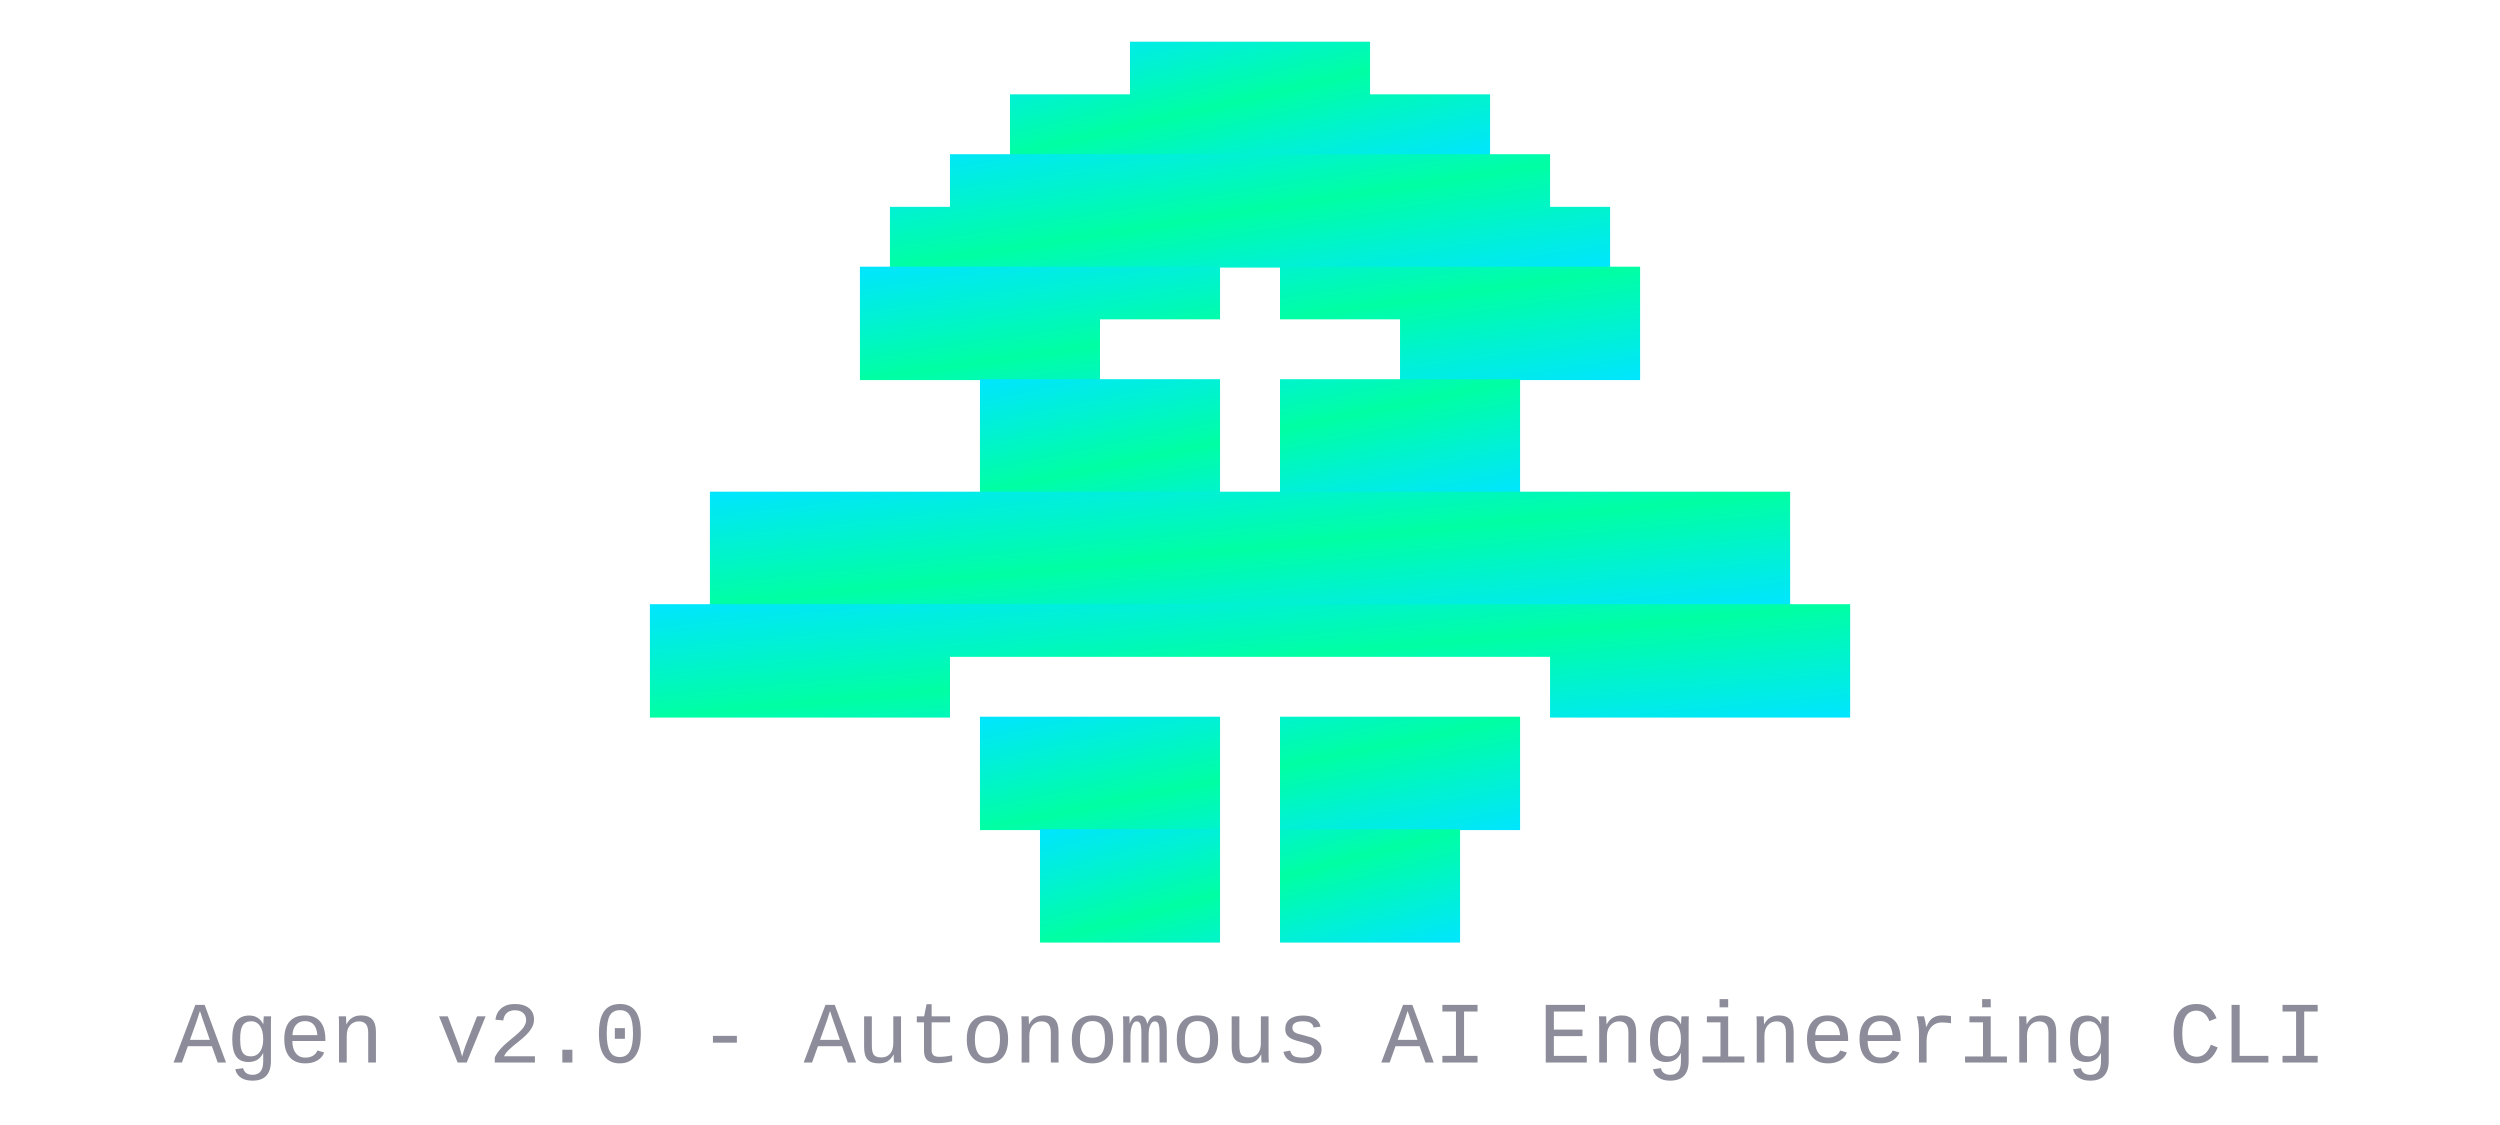
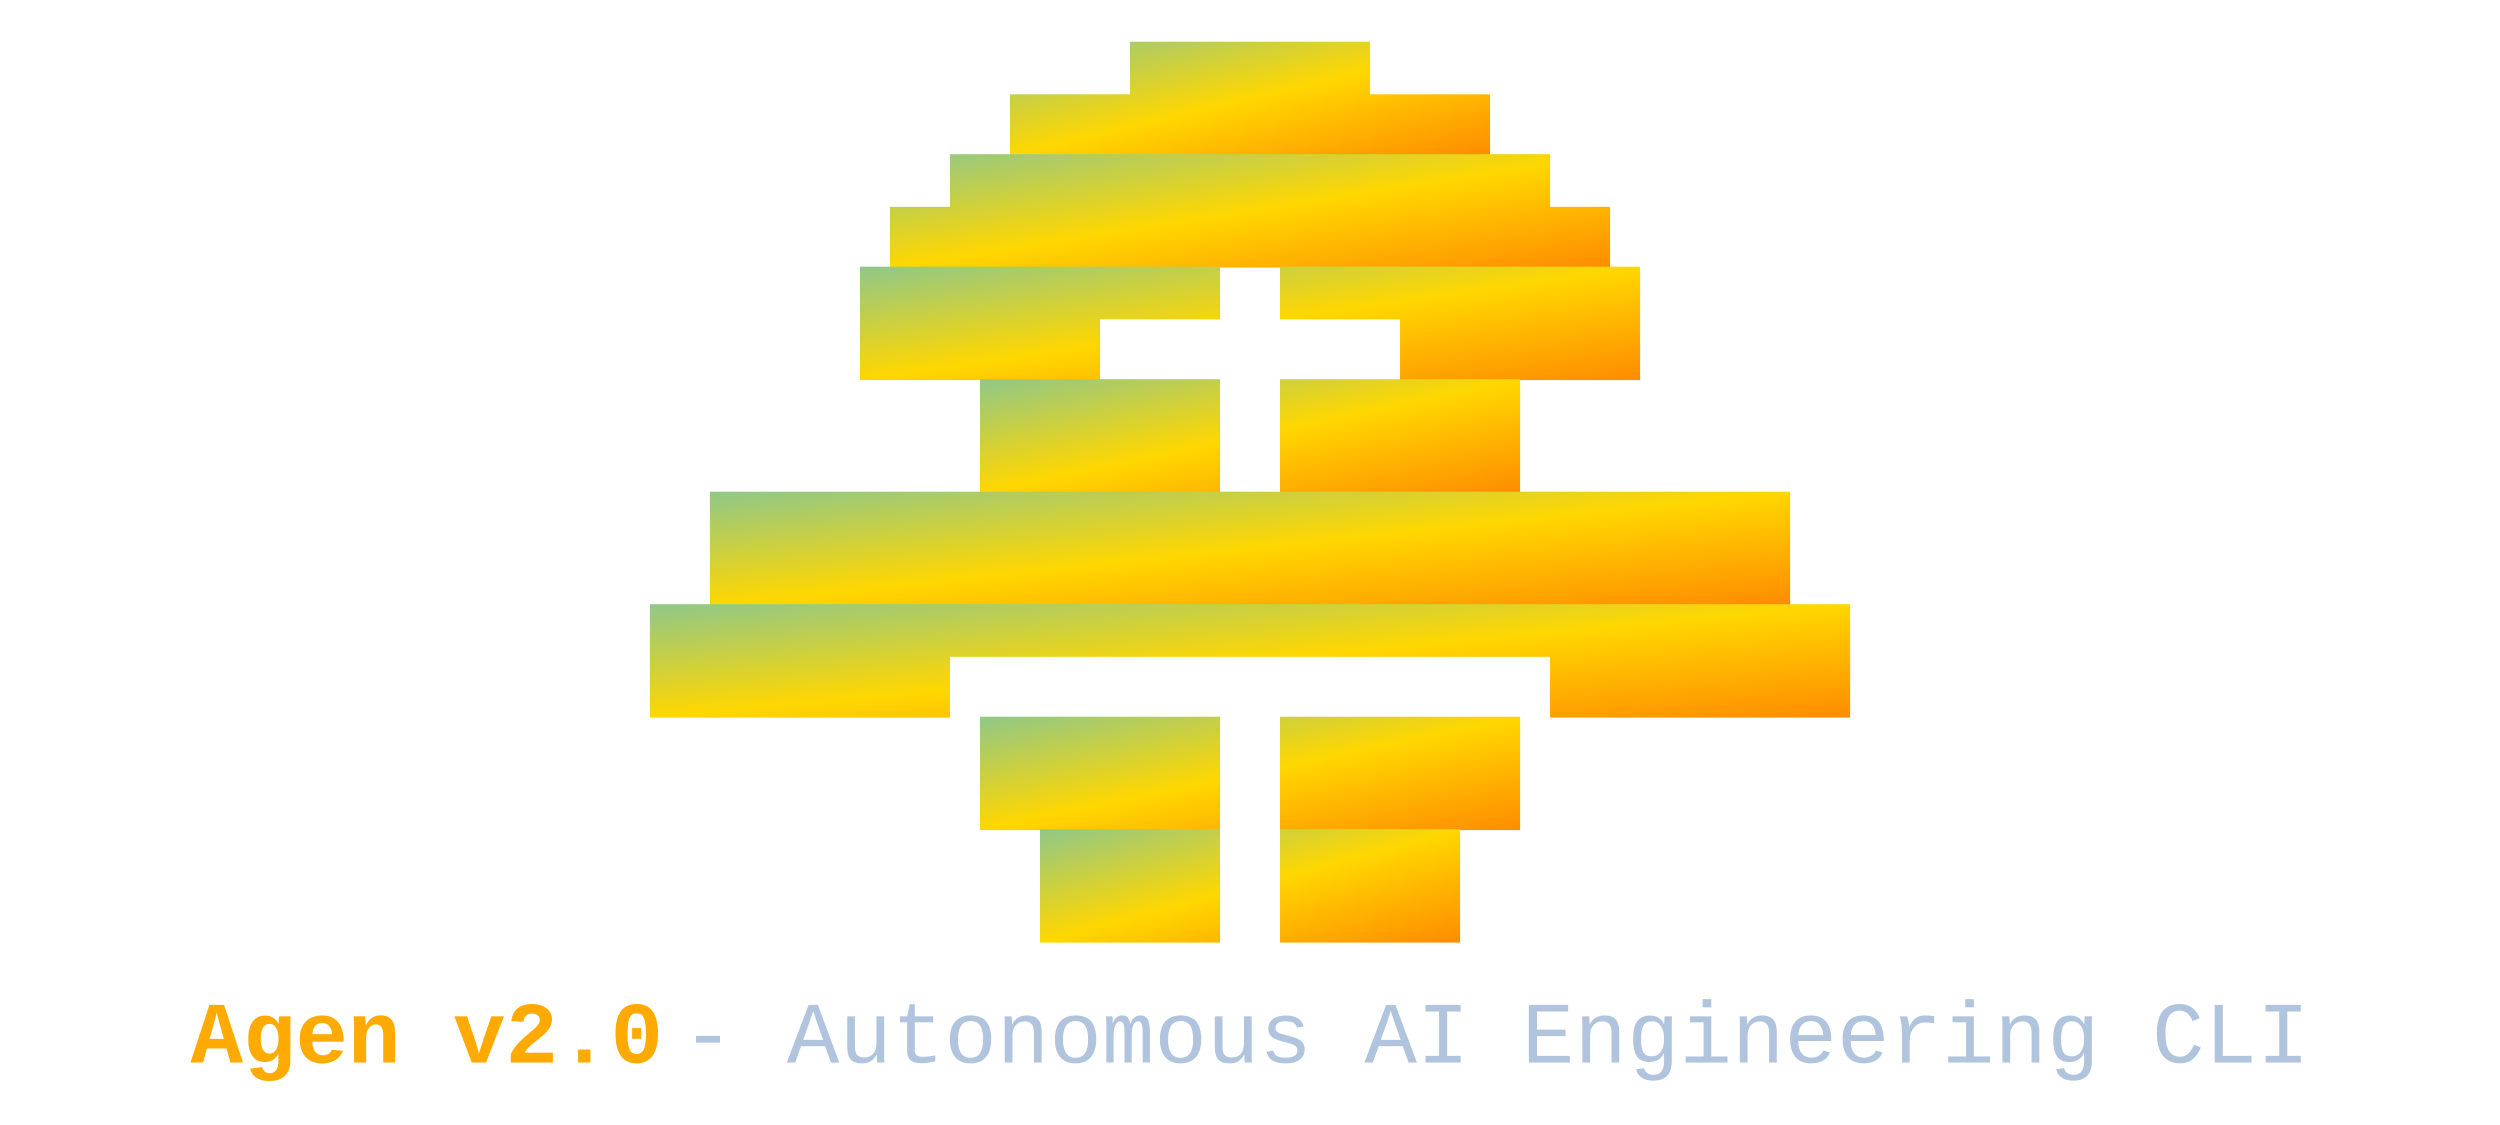
<svg xmlns="http://www.w3.org/2000/svg" viewBox="0 0 400 180" width="100%" height="180">
  <defs>
    <linearGradient id="gradient" x1="0%" y1="0%" x2="100%" y2="100%">
-       <stop offset="0%" stop-color="#00E5FF" />
-       <stop offset="50%" stop-color="#00FFA3" />
-       <stop offset="100%" stop-color="#00E5FF" />
+       <stop offset="0%" stop-color="#90c888" />
+       <stop offset="50%" stop-color="#ffd700" />
+       <stop offset="100%" stop-color="#ff8c00" />
    </linearGradient>
    <style>
      .ascii {
        font-family: 'Courier New', Courier, monospace;
        font-size: 16px;
        font-weight: bold;
        fill: url(#gradient);
        white-space: pre;
      }
+       .brand {
+         font-family: 'Courier New', Courier, monospace;
+         font-size: 14px;
+         font-weight: bold;
+         fill: #ffaa00;
+         white-space: pre;
+       }
      .sub {
        font-family: 'Courier New', Courier, monospace;
        font-size: 14px;
-         fill: #8c8c9a;
+         fill: #b0c4de;
        white-space: pre;
      }
    </style>
  </defs>
  <text x="50%" y="20" text-anchor="middle" class="ascii">      ▄▄████▄▄      </text>
  <text x="50%" y="38" text-anchor="middle" class="ascii">    ▄██████████▄    </text>
  <text x="50%" y="56" text-anchor="middle" class="ascii">   ████▀▀  ▀▀████   </text>
  <text x="50%" y="74" text-anchor="middle" class="ascii">  ████        ████  </text>
  <text x="50%" y="92" text-anchor="middle" class="ascii"> ██████████████████ </text>
  <text x="50%" y="110" text-anchor="middle" class="ascii">█████▀▀▀▀▀▀▀▀▀▀█████</text>
  <text x="50%" y="128" text-anchor="middle" class="ascii">████            ████</text>
  <text x="50%" y="146" text-anchor="middle" class="ascii">███              ███</text>
-   <text x="50%" y="170" text-anchor="middle" class="sub">Agen v2.0  - Autonomous AI Engineering CLI</text>
+   <text x="50%" y="170" text-anchor="middle">
+     <tspan class="brand">Agen v2.0</tspan>
+     <tspan class="sub">  - Autonomous AI Engineering CLI</tspan>
+   </text>
</svg>
